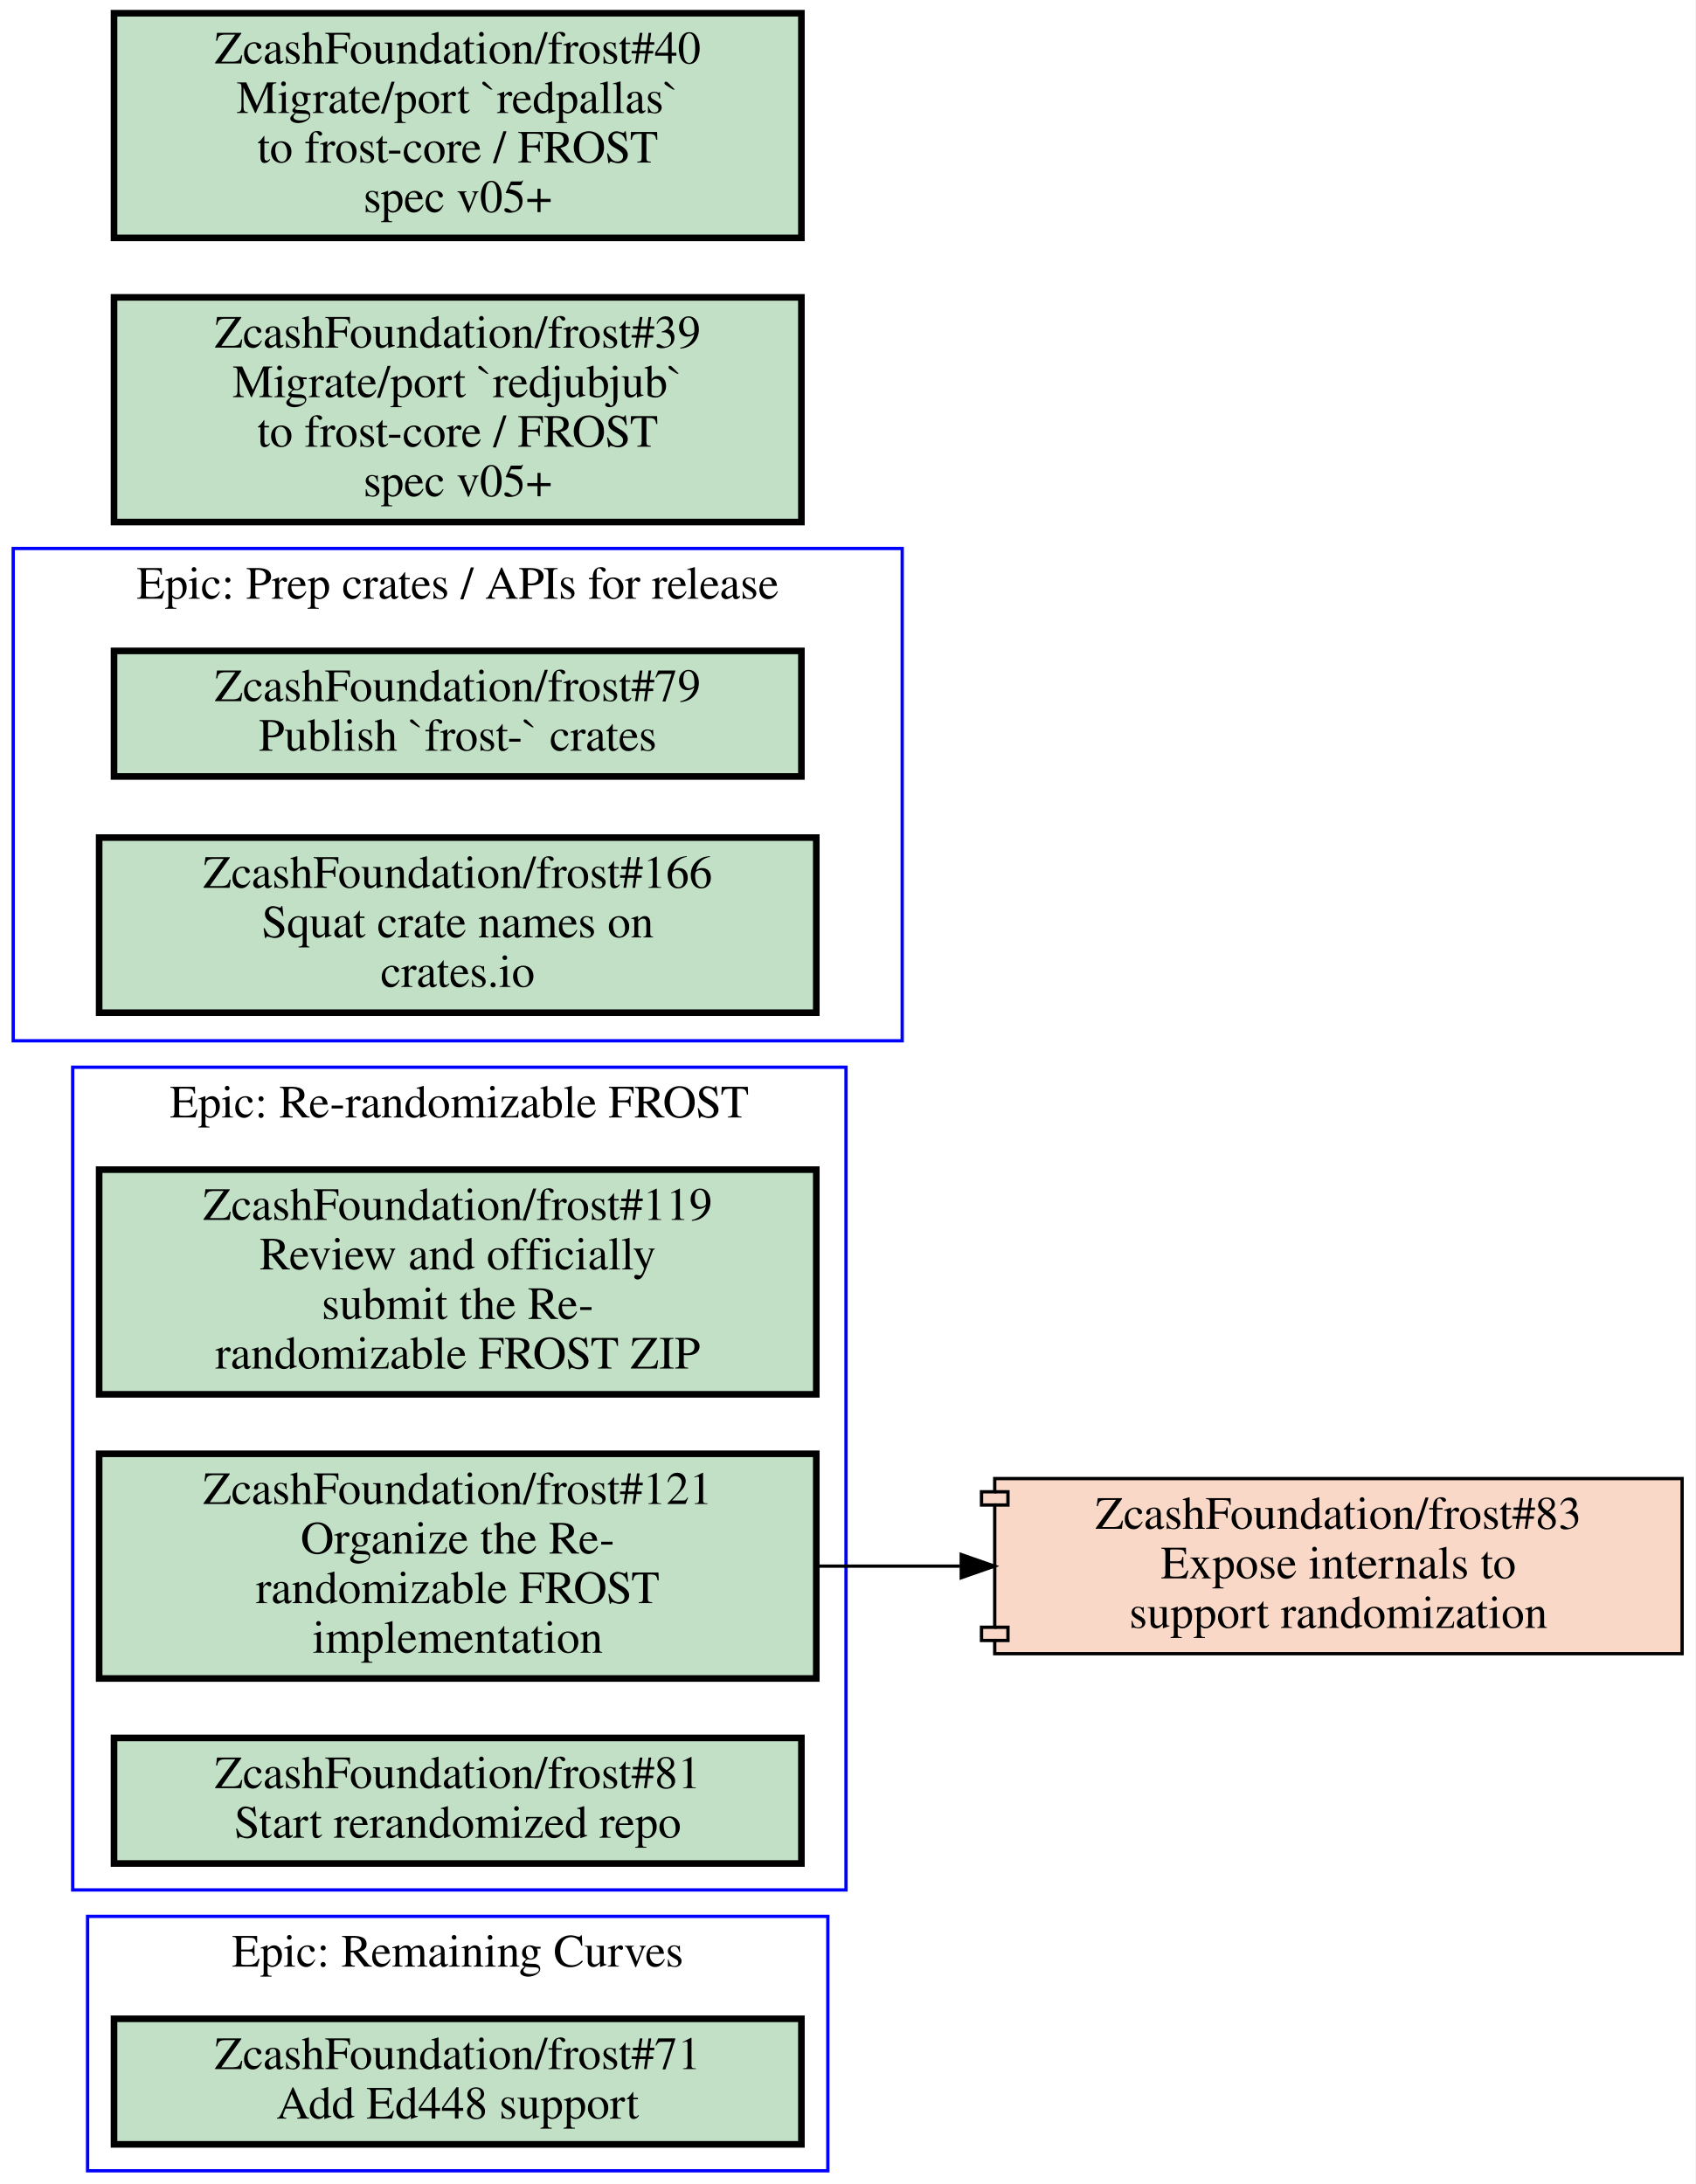
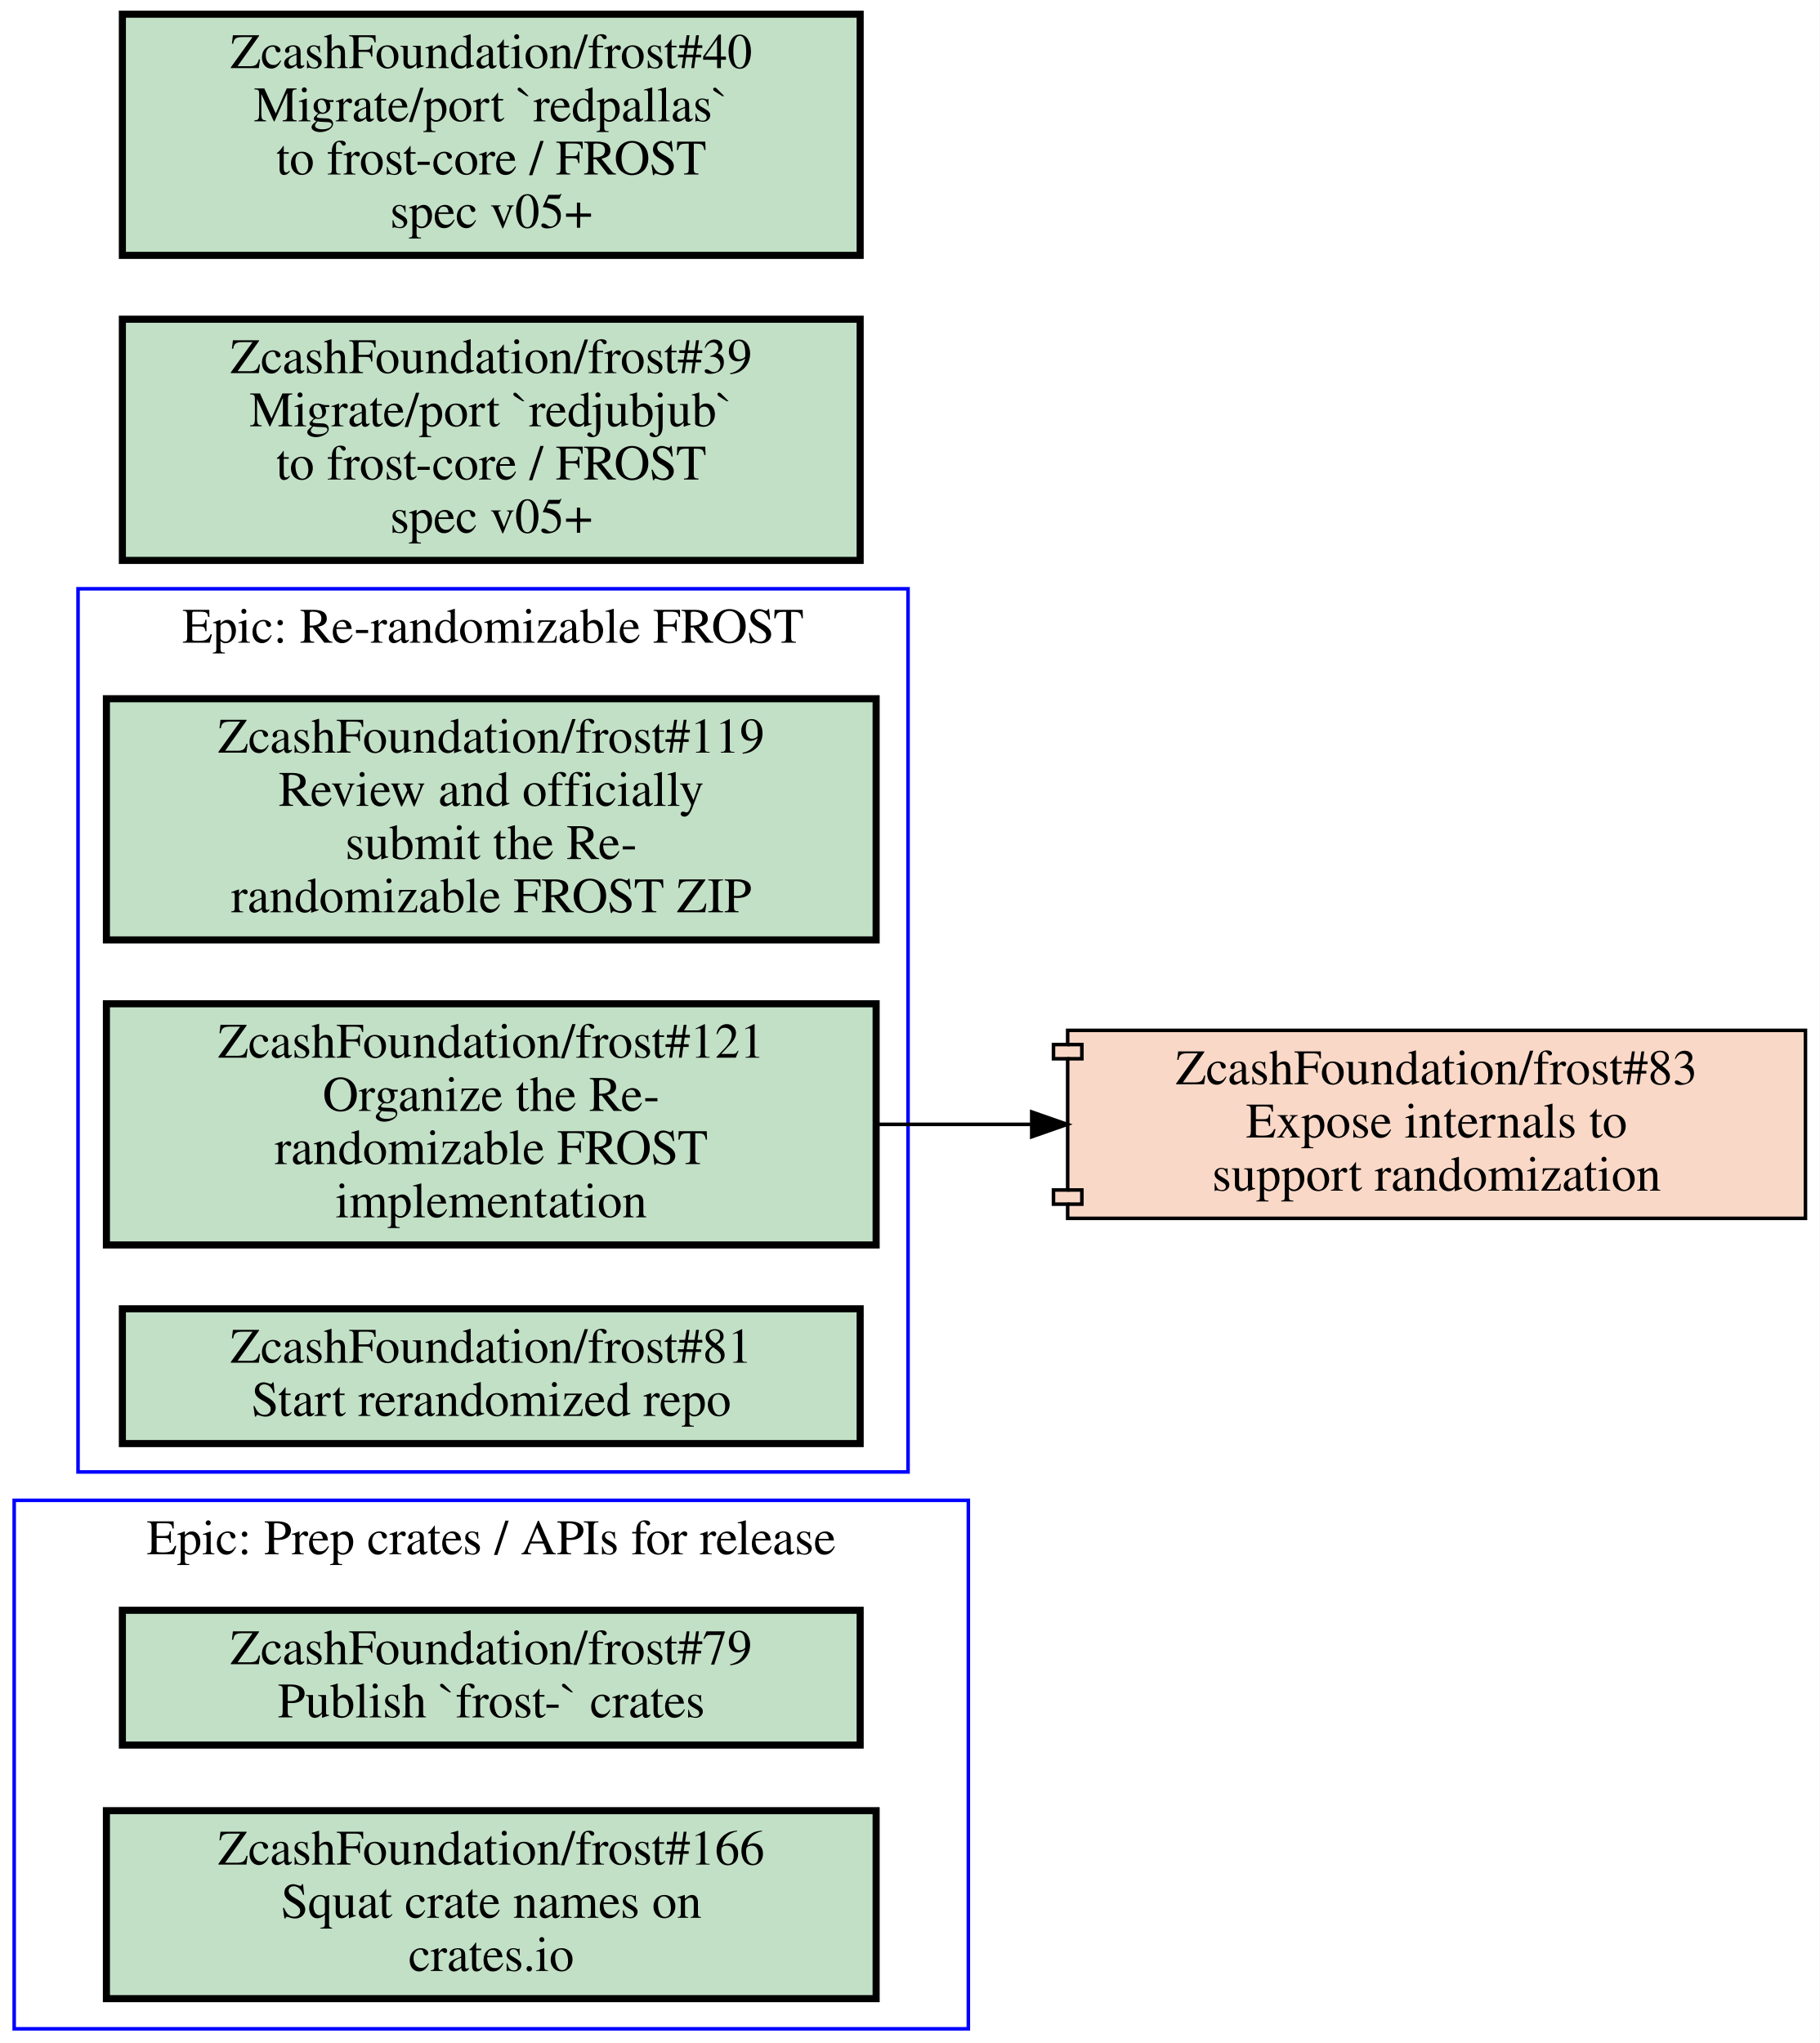
- <svg xmlns="http://www.w3.org/2000/svg" xmlns:xlink="http://www.w3.org/1999/xlink" width="513pt" height="661pt" viewBox="0.00 0.00 513.00 661.00">
-   <g id="graph0" class="graph" transform="scale(1 1) rotate(0) translate(4 657)">
-     <polygon fill="#ffffff" stroke="transparent" points="-4,4 -4,-657 509,-657 509,4 -4,4" />
+ <svg xmlns="http://www.w3.org/2000/svg" xmlns:xlink="http://www.w3.org/1999/xlink" width="513pt" height="576pt" viewBox="0.00 0.00 513.00 576.00">
+   <g id="graph0" class="graph" transform="scale(1 1) rotate(0) translate(4 572)">
+     <polygon fill="#ffffff" stroke="transparent" points="-4,4 -4,-572 509,-572 509,4 -4,4" />
    <g id="clust1" class="cluster">
-       <polygon fill="none" stroke="#0000ff" points="22.5,0 22.5,-77 246.5,-77 246.5,0 22.5,0" />
-       <text text-anchor="middle" x="134.5" y="-61.8" font-family="Times,serif" font-size="14.00" fill="#000000">Epic: Remaining Curves</text>
+       <polygon fill="none" stroke="#0000ff" points="0,0 0,-149 269,-149 269,0 0,0" />
+       <text text-anchor="middle" x="134.5" y="-133.8" font-family="Times,serif" font-size="14.00" fill="#000000">Epic: Prep crates / APIs for release</text>
    </g>
    <g id="clust2" class="cluster">
-       <polygon fill="none" stroke="#0000ff" points="18,-85 18,-334 252,-334 252,-85 18,-85" />
-       <text text-anchor="middle" x="135" y="-318.8" font-family="Times,serif" font-size="14.00" fill="#000000">Epic: Re-randomizable FROST</text>
-     </g>
-     <g id="clust3" class="cluster">
-       <polygon fill="none" stroke="#0000ff" points="0,-342 0,-491 269,-491 269,-342 0,-342" />
-       <text text-anchor="middle" x="134.5" y="-475.8" font-family="Times,serif" font-size="14.00" fill="#000000">Epic: Prep crates / APIs for release</text>
+       <polygon fill="none" stroke="#0000ff" points="18,-157 18,-406 252,-406 252,-157 18,-157" />
+       <text text-anchor="middle" x="135" y="-390.8" font-family="Times,serif" font-size="14.00" fill="#000000">Epic: Re-randomizable FROST</text>
    </g>
    <g id="node1" class="node open">
      <g id="a_node1">
-         <a xlink:href="https://github.com/ZcashFoundation/frost/issues/71" xlink:title="ZcashFoundation/frost#71&#10;Add Ed448 support" target="_blank">
-           <polygon fill="#c2e0c6" stroke="#000000" stroke-width="2" points="238.5,-46 30.5,-46 30.5,-8 238.5,-8 238.5,-46" />
-           <text text-anchor="middle" x="134.5" y="-30.8" font-family="Times,serif" font-size="14.00" fill="#000000">ZcashFoundation/frost#71</text>
-           <text text-anchor="middle" x="134.5" y="-15.8" font-family="Times,serif" font-size="14.00" fill="#000000">Add Ed448 support</text>
+         <a xlink:href="https://github.com/ZcashFoundation/frost/issues/79" xlink:title="ZcashFoundation/frost#79&#10;Publish `frost-` crates" target="_blank">
+           <polygon fill="#c2e0c6" stroke="#000000" stroke-width="2" points="238.5,-118 30.5,-118 30.5,-80 238.5,-80 238.5,-118" />
+           <text text-anchor="middle" x="134.5" y="-102.8" font-family="Times,serif" font-size="14.00" fill="#000000">ZcashFoundation/frost#79</text>
+           <text text-anchor="middle" x="134.5" y="-87.8" font-family="Times,serif" font-size="14.00" fill="#000000">Publish `frost-` crates</text>
        </a>
      </g>
    </g>
    <g id="node2" class="node open">
      <g id="a_node2">
-         <a xlink:href="https://github.com/ZcashFoundation/frost/issues/119" xlink:title="ZcashFoundation/frost#119&#10;Review and officially&#10;submit the Re-&#10;randomizable FROST ZIP" target="_blank">
-           <polygon fill="#c2e0c6" stroke="#000000" stroke-width="2" points="243,-303 26,-303 26,-235 243,-235 243,-303" />
-           <text text-anchor="middle" x="134.5" y="-287.8" font-family="Times,serif" font-size="14.00" fill="#000000">ZcashFoundation/frost#119</text>
-           <text text-anchor="middle" x="134.5" y="-272.8" font-family="Times,serif" font-size="14.00" fill="#000000">Review and officially</text>
-           <text text-anchor="middle" x="134.5" y="-257.8" font-family="Times,serif" font-size="14.00" fill="#000000">submit the Re-</text>
-           <text text-anchor="middle" x="134.5" y="-242.8" font-family="Times,serif" font-size="14.00" fill="#000000">randomizable FROST ZIP</text>
+         <a xlink:href="https://github.com/ZcashFoundation/frost/issues/166" xlink:title="ZcashFoundation/frost#166&#10;Squat crate names on&#10;crates.io" target="_blank">
+           <polygon fill="#c2e0c6" stroke="#000000" stroke-width="2" points="243,-61.5 26,-61.5 26,-8.5 243,-8.5 243,-61.5" />
+           <text text-anchor="middle" x="134.5" y="-46.3" font-family="Times,serif" font-size="14.00" fill="#000000">ZcashFoundation/frost#166</text>
+           <text text-anchor="middle" x="134.5" y="-31.3" font-family="Times,serif" font-size="14.00" fill="#000000">Squat crate names on</text>
+           <text text-anchor="middle" x="134.5" y="-16.3" font-family="Times,serif" font-size="14.00" fill="#000000">crates.io</text>
        </a>
      </g>
    </g>
    <g id="node3" class="node open">
      <g id="a_node3">
-         <a xlink:href="https://github.com/ZcashFoundation/frost/issues/121" xlink:title="ZcashFoundation/frost#121&#10;Organize the Re-&#10;randomizable FROST&#10;implementation" target="_blank">
-           <polygon fill="#c2e0c6" stroke="#000000" stroke-width="2" points="243,-217 26,-217 26,-149 243,-149 243,-217" />
-           <text text-anchor="middle" x="134.5" y="-201.8" font-family="Times,serif" font-size="14.00" fill="#000000">ZcashFoundation/frost#121</text>
-           <text text-anchor="middle" x="134.5" y="-186.8" font-family="Times,serif" font-size="14.00" fill="#000000">Organize the Re-</text>
-           <text text-anchor="middle" x="134.5" y="-171.8" font-family="Times,serif" font-size="14.00" fill="#000000">randomizable FROST</text>
-           <text text-anchor="middle" x="134.5" y="-156.8" font-family="Times,serif" font-size="14.00" fill="#000000">implementation</text>
+         <a xlink:href="https://github.com/ZcashFoundation/frost/issues/119" xlink:title="ZcashFoundation/frost#119&#10;Review and officially&#10;submit the Re-&#10;randomizable FROST ZIP" target="_blank">
+           <polygon fill="#c2e0c6" stroke="#000000" stroke-width="2" points="243,-375 26,-375 26,-307 243,-307 243,-375" />
+           <text text-anchor="middle" x="134.5" y="-359.8" font-family="Times,serif" font-size="14.00" fill="#000000">ZcashFoundation/frost#119</text>
+           <text text-anchor="middle" x="134.5" y="-344.8" font-family="Times,serif" font-size="14.00" fill="#000000">Review and officially</text>
+           <text text-anchor="middle" x="134.5" y="-329.8" font-family="Times,serif" font-size="14.00" fill="#000000">submit the Re-</text>
+           <text text-anchor="middle" x="134.5" y="-314.8" font-family="Times,serif" font-size="14.00" fill="#000000">randomizable FROST ZIP</text>
        </a>
      </g>
    </g>
-     <g id="node7" class="node closed">
-       <g id="a_node7">
+     <g id="node4" class="node open">
+       <g id="a_node4">
+         <a xlink:href="https://github.com/ZcashFoundation/frost/issues/121" xlink:title="ZcashFoundation/frost#121&#10;Organize the Re-&#10;randomizable FROST&#10;implementation" target="_blank">
+           <polygon fill="#c2e0c6" stroke="#000000" stroke-width="2" points="243,-289 26,-289 26,-221 243,-221 243,-289" />
+           <text text-anchor="middle" x="134.5" y="-273.8" font-family="Times,serif" font-size="14.00" fill="#000000">ZcashFoundation/frost#121</text>
+           <text text-anchor="middle" x="134.5" y="-258.8" font-family="Times,serif" font-size="14.00" fill="#000000">Organize the Re-</text>
+           <text text-anchor="middle" x="134.5" y="-243.8" font-family="Times,serif" font-size="14.00" fill="#000000">randomizable FROST</text>
+           <text text-anchor="middle" x="134.5" y="-228.8" font-family="Times,serif" font-size="14.00" fill="#000000">implementation</text>
+         </a>
+       </g>
+     </g>
+     <g id="node6" class="node closed">
+       <g id="a_node6">
        <a xlink:href="https://github.com/ZcashFoundation/frost/pull/83" xlink:title="ZcashFoundation/frost#83&#10;Expose internals to&#10;support randomization" target="_blank">
-           <polygon fill="#fad8c7" stroke="#000000" points="505,-209.5 297,-209.5 297,-205.5 293,-205.5 293,-201.5 297,-201.5 297,-164.5 293,-164.5 293,-160.5 297,-160.5 297,-156.5 505,-156.5 505,-209.5" />
-           <polyline fill="none" stroke="#000000" points="297,-205.5 301,-205.5 301,-201.5 297,-201.5 " />
-           <polyline fill="none" stroke="#000000" points="297,-164.5 301,-164.5 301,-160.5 297,-160.5 " />
-           <text text-anchor="middle" x="401" y="-194.3" font-family="Times,serif" font-size="14.00" fill="#000000">ZcashFoundation/frost#83</text>
-           <text text-anchor="middle" x="401" y="-179.3" font-family="Times,serif" font-size="14.00" fill="#000000">Expose internals to</text>
-           <text text-anchor="middle" x="401" y="-164.3" font-family="Times,serif" font-size="14.00" fill="#000000">support randomization</text>
+           <polygon fill="#fad8c7" stroke="#000000" points="505,-281.5 297,-281.5 297,-277.5 293,-277.5 293,-273.5 297,-273.5 297,-236.5 293,-236.5 293,-232.5 297,-232.5 297,-228.5 505,-228.5 505,-281.5" />
+           <polyline fill="none" stroke="#000000" points="297,-277.5 301,-277.5 301,-273.5 297,-273.5 " />
+           <polyline fill="none" stroke="#000000" points="297,-236.5 301,-236.5 301,-232.5 297,-232.5 " />
+           <text text-anchor="middle" x="401" y="-266.3" font-family="Times,serif" font-size="14.00" fill="#000000">ZcashFoundation/frost#83</text>
+           <text text-anchor="middle" x="401" y="-251.3" font-family="Times,serif" font-size="14.00" fill="#000000">Expose internals to</text>
+           <text text-anchor="middle" x="401" y="-236.3" font-family="Times,serif" font-size="14.00" fill="#000000">support randomization</text>
        </a>
      </g>
    </g>
    <g id="edge1" class="edge">
-       <path fill="none" stroke="#000000" d="M243.28,-183C257.53,-183 272.16,-183 286.49,-183" />
-       <polygon fill="#000000" stroke="#000000" points="286.87,-186.5 296.87,-183 286.87,-179.5 286.87,-186.5" />
+       <path fill="none" stroke="#000000" d="M243.28,-255C257.53,-255 272.16,-255 286.49,-255" />
+       <polygon fill="#000000" stroke="#000000" points="286.87,-258.5 296.87,-255 286.87,-251.5 286.87,-258.5" />
    </g>
-     <g id="node4" class="node open">
-       <g id="a_node4">
+     <g id="node5" class="node open">
+       <g id="a_node5">
        <a xlink:href="https://github.com/ZcashFoundation/frost/issues/81" xlink:title="ZcashFoundation/frost#81&#10;Start rerandomized repo" target="_blank">
-           <polygon fill="#c2e0c6" stroke="#000000" stroke-width="2" points="238.5,-131 30.5,-131 30.5,-93 238.5,-93 238.5,-131" />
-           <text text-anchor="middle" x="134.5" y="-115.8" font-family="Times,serif" font-size="14.00" fill="#000000">ZcashFoundation/frost#81</text>
-           <text text-anchor="middle" x="134.5" y="-100.8" font-family="Times,serif" font-size="14.00" fill="#000000">Start rerandomized repo</text>
+           <polygon fill="#c2e0c6" stroke="#000000" stroke-width="2" points="238.5,-203 30.5,-203 30.5,-165 238.5,-165 238.5,-203" />
+           <text text-anchor="middle" x="134.5" y="-187.8" font-family="Times,serif" font-size="14.00" fill="#000000">ZcashFoundation/frost#81</text>
+           <text text-anchor="middle" x="134.5" y="-172.8" font-family="Times,serif" font-size="14.00" fill="#000000">Start rerandomized repo</text>
        </a>
      </g>
    </g>
-     <g id="node5" class="node open">
-       <g id="a_node5">
-         <a xlink:href="https://github.com/ZcashFoundation/frost/issues/79" xlink:title="ZcashFoundation/frost#79&#10;Publish `frost-` crates" target="_blank">
-           <polygon fill="#c2e0c6" stroke="#000000" stroke-width="2" points="238.5,-460 30.5,-460 30.5,-422 238.5,-422 238.5,-460" />
-           <text text-anchor="middle" x="134.5" y="-444.8" font-family="Times,serif" font-size="14.00" fill="#000000">ZcashFoundation/frost#79</text>
-           <text text-anchor="middle" x="134.5" y="-429.8" font-family="Times,serif" font-size="14.00" fill="#000000">Publish `frost-` crates</text>
-         </a>
-       </g>
-     </g>
-     <g id="node6" class="node open">
-       <g id="a_node6">
-         <a xlink:href="https://github.com/ZcashFoundation/frost/issues/166" xlink:title="ZcashFoundation/frost#166&#10;Squat crate names on&#10;crates.io" target="_blank">
-           <polygon fill="#c2e0c6" stroke="#000000" stroke-width="2" points="243,-403.5 26,-403.5 26,-350.5 243,-350.5 243,-403.5" />
-           <text text-anchor="middle" x="134.5" y="-388.3" font-family="Times,serif" font-size="14.00" fill="#000000">ZcashFoundation/frost#166</text>
-           <text text-anchor="middle" x="134.5" y="-373.3" font-family="Times,serif" font-size="14.00" fill="#000000">Squat crate names on</text>
-           <text text-anchor="middle" x="134.5" y="-358.3" font-family="Times,serif" font-size="14.00" fill="#000000">crates.io</text>
+     <g id="node7" class="node open">
+       <g id="a_node7">
+         <a xlink:href="https://github.com/ZcashFoundation/frost/issues/39" xlink:title="ZcashFoundation/frost#39&#10;Migrate/port `redjubjub`&#10;to frost-core / FROST&#10;spec v05+" target="_blank">
+           <polygon fill="#c2e0c6" stroke="#000000" stroke-width="2" points="238.5,-482 30.5,-482 30.5,-414 238.5,-414 238.5,-482" />
+           <text text-anchor="middle" x="134.5" y="-466.8" font-family="Times,serif" font-size="14.00" fill="#000000">ZcashFoundation/frost#39</text>
+           <text text-anchor="middle" x="134.5" y="-451.8" font-family="Times,serif" font-size="14.00" fill="#000000">Migrate/port `redjubjub`</text>
+           <text text-anchor="middle" x="134.5" y="-436.8" font-family="Times,serif" font-size="14.00" fill="#000000">to frost-core / FROST</text>
+           <text text-anchor="middle" x="134.5" y="-421.8" font-family="Times,serif" font-size="14.00" fill="#000000">spec v05+</text>
        </a>
      </g>
    </g>
    <g id="node8" class="node open">
      <g id="a_node8">
-         <a xlink:href="https://github.com/ZcashFoundation/frost/issues/39" xlink:title="ZcashFoundation/frost#39&#10;Migrate/port `redjubjub`&#10;to frost-core / FROST&#10;spec v05+" target="_blank">
-           <polygon fill="#c2e0c6" stroke="#000000" stroke-width="2" points="238.5,-567 30.5,-567 30.5,-499 238.5,-499 238.5,-567" />
-           <text text-anchor="middle" x="134.5" y="-551.8" font-family="Times,serif" font-size="14.00" fill="#000000">ZcashFoundation/frost#39</text>
-           <text text-anchor="middle" x="134.5" y="-536.8" font-family="Times,serif" font-size="14.00" fill="#000000">Migrate/port `redjubjub`</text>
-           <text text-anchor="middle" x="134.5" y="-521.8" font-family="Times,serif" font-size="14.00" fill="#000000">to frost-core / FROST</text>
-           <text text-anchor="middle" x="134.5" y="-506.8" font-family="Times,serif" font-size="14.00" fill="#000000">spec v05+</text>
-         </a>
-       </g>
-     </g>
-     <g id="node9" class="node open">
-       <g id="a_node9">
        <a xlink:href="https://github.com/ZcashFoundation/frost/issues/40" xlink:title="ZcashFoundation/frost#40&#10;Migrate/port `redpallas`&#10;to frost-core / FROST&#10;spec v05+" target="_blank">
-           <polygon fill="#c2e0c6" stroke="#000000" stroke-width="2" points="238.5,-653 30.5,-653 30.5,-585 238.5,-585 238.5,-653" />
-           <text text-anchor="middle" x="134.5" y="-637.8" font-family="Times,serif" font-size="14.00" fill="#000000">ZcashFoundation/frost#40</text>
-           <text text-anchor="middle" x="134.5" y="-622.8" font-family="Times,serif" font-size="14.00" fill="#000000">Migrate/port `redpallas`</text>
-           <text text-anchor="middle" x="134.5" y="-607.8" font-family="Times,serif" font-size="14.00" fill="#000000">to frost-core / FROST</text>
-           <text text-anchor="middle" x="134.5" y="-592.8" font-family="Times,serif" font-size="14.00" fill="#000000">spec v05+</text>
+           <polygon fill="#c2e0c6" stroke="#000000" stroke-width="2" points="238.5,-568 30.5,-568 30.5,-500 238.5,-500 238.5,-568" />
+           <text text-anchor="middle" x="134.5" y="-552.8" font-family="Times,serif" font-size="14.00" fill="#000000">ZcashFoundation/frost#40</text>
+           <text text-anchor="middle" x="134.5" y="-537.8" font-family="Times,serif" font-size="14.00" fill="#000000">Migrate/port `redpallas`</text>
+           <text text-anchor="middle" x="134.5" y="-522.8" font-family="Times,serif" font-size="14.00" fill="#000000">to frost-core / FROST</text>
+           <text text-anchor="middle" x="134.5" y="-507.8" font-family="Times,serif" font-size="14.00" fill="#000000">spec v05+</text>
        </a>
      </g>
    </g>
  </g>
</svg>
